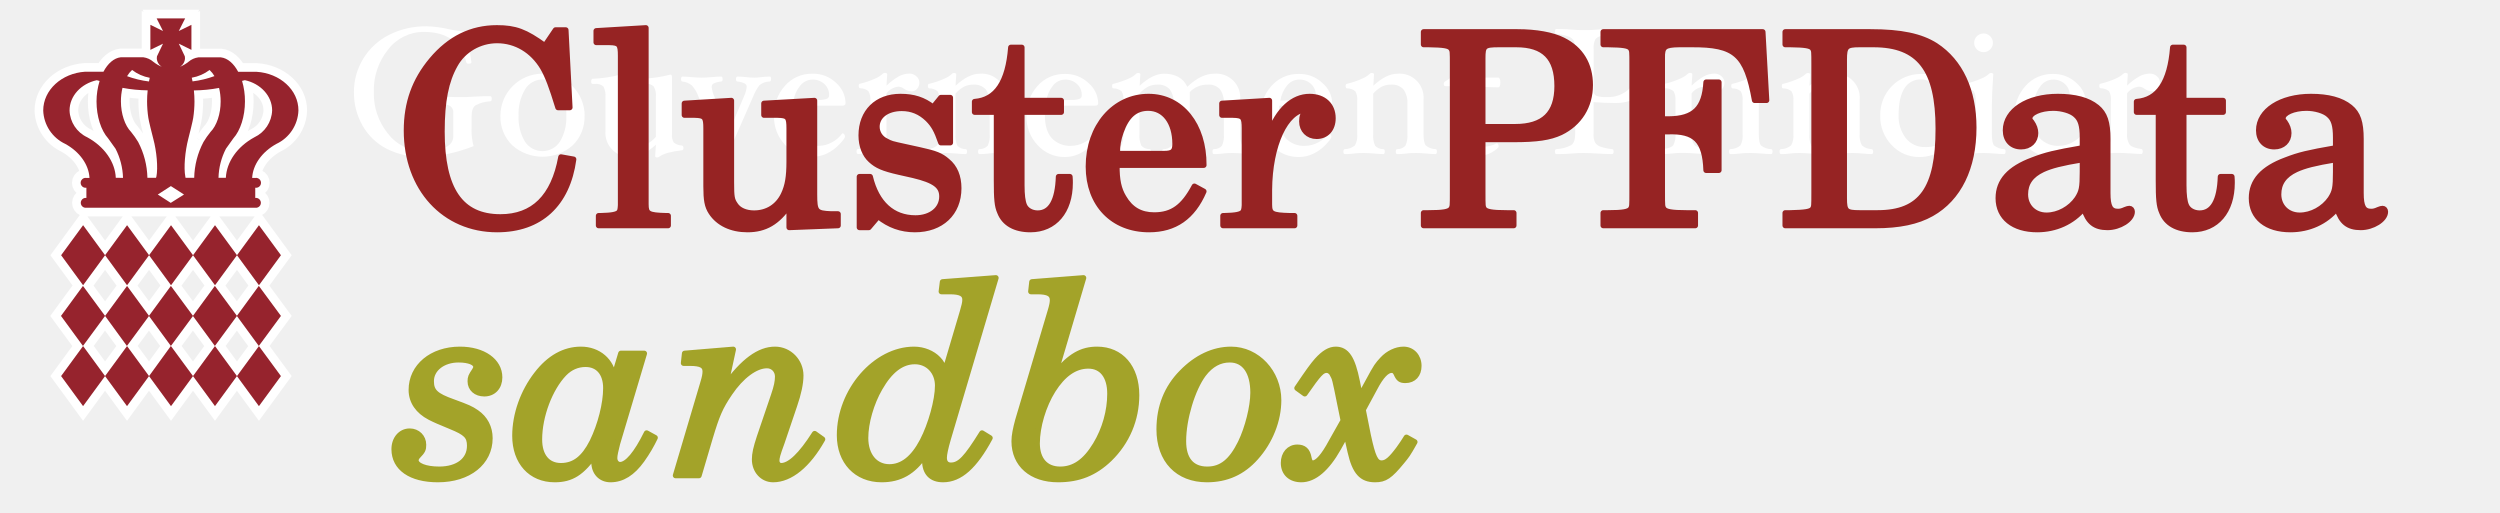
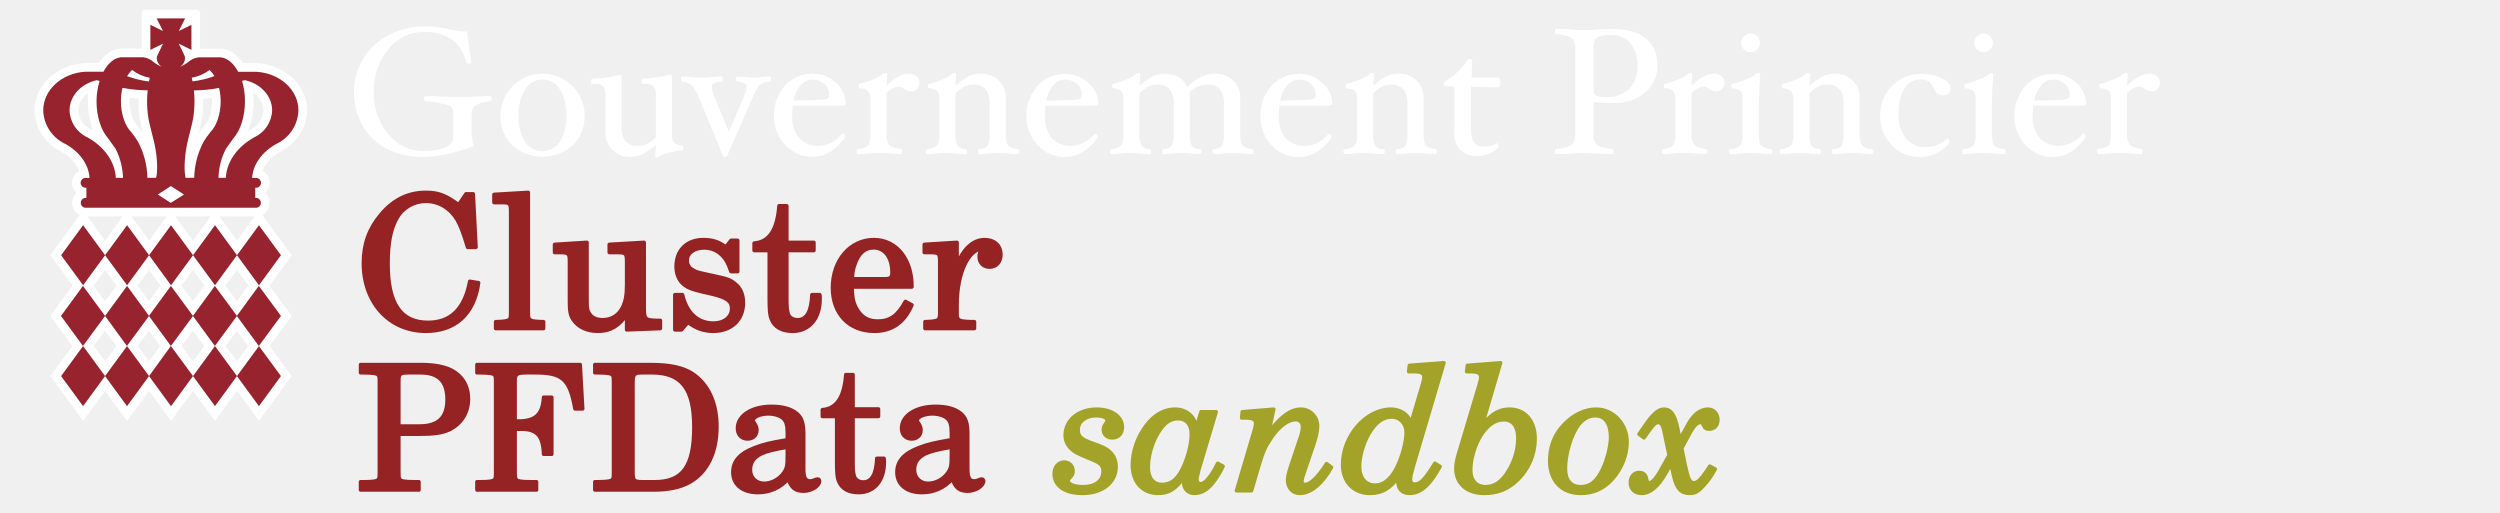
<svg xmlns="http://www.w3.org/2000/svg" width="200" height="41" enable-background="new 0 0 259.9 40" version="1.1" viewBox="0 0 200 41">
  <path class="c" d="m8.406 20.418-1.758 2.401-1.758-2.401 1.758-2.403zm3.518 0-1.76 2.403-1.758-2.406 1.76-2.401zm3.518 0-1.76 2.403-1.758-2.403 1.758-2.401zm3.516 0-1.758 2.401-1.758-2.401 1.758-2.403zm3.518 0-1.76 2.403-1.758-2.403 1.758-2.401zm-14.071 4.856-1.768 2.403-1.758-2.403 1.758-2.401zm3.518 0-1.77 2.403-1.748-2.403 1.76-2.401zm3.518 0-1.77 2.403-1.758-2.403 1.758-2.401zm3.516 0-1.768 2.403-1.758-2.403 1.758-2.401zm3.518 0-1.77 2.403-1.758-2.403 1.758-2.403zm-14.071 4.812-1.758 2.403-1.758-2.403 1.758-2.403zm3.518 0-1.76 2.406-1.758-2.406 1.76-2.401zm3.518 0-1.76 2.406-1.758-2.403 1.748-2.411zm3.516 0-1.758 2.403-1.758-2.403 1.758-2.403zm3.518 0-1.76 2.406-1.758-2.403 1.758-2.401zm-1.956-24.342h-1.464c-0.349-0.658-0.838-1.093-1.382-1.155h-1.807a1.516 1.516 0 0 0-0.786 0.354 2.742 2.742 0 0 1-0.687 0.403 0.826 0.826 0 0 0 0.408-0.692 0.762 0.762 0 0 0-0.015-0.151l-0.48-1.009 1.009 0.495v-2.003l-1.011 0.495 0.509-1.009h-2.28l0.509 1.009-1.011-0.495v2.003l1.011-0.495-0.482 1.009a0.762 0.762 0 0 0-0.015 0.151 0.826 0.826 0 0 0 0.408 0.692 2.742 2.742 0 0 1-0.687-0.403 1.508 1.508 0 0 0-0.796-0.361h-1.81c-0.544 0.062-1.034 0.495-1.382 1.155h-1.464c-1.872 0.119-3.355 1.459-3.355 3.103a3.066 3.066 0 0 0 1.765 2.673c1.15 0.63 1.882 1.659 1.936 2.72h-0.247a0.398 0.398 0 1 0 0 0.786v0.813a0.398 0.398 0 1 0 0 0.789h13.508a0.398 0.398 0 1 0 0-0.789v-0.813a0.398 0.398 0 1 0 0-0.786h-0.247c0.054-1.056 0.786-2.084 1.936-2.72a3.066 3.066 0 0 0 1.765-2.673c0.012-1.644-1.479-2.984-3.355-3.096zm-3.758-0.151a2.166 2.166 0 0 1 0.396 0.495 7.781 7.781 0 0 1-1.753 0.423c-0.017-0.099-0.042-0.198-0.062-0.294a3.288 3.288 0 0 0 1.429-0.623zm-6.199 0a3.288 3.288 0 0 0 1.419 0.631c-0.02 0.096-0.042 0.195-0.062 0.294a7.816 7.816 0 0 1-1.753-0.423 2.225 2.225 0 0 1 0.405-0.502zm-1.298 8.632c-0.052-1.261-0.912-2.495-2.28-3.241a2.455 2.455 0 0 1-1.419-2.144c0-1.169 0.927-2.151 2.178-2.423 0.077 0.017 0.153 0.037 0.227 0.059a5.59 5.59 0 0 0-0.247 1.637c0 1.197 0.359 2.319 0.937 2.967l0.586 0.821a5.417 5.417 0 0 1 0.596 2.327zm3.237-0.082-0.015 0.079h-0.692a6.456 6.456 0 0 0-0.742-2.866 6.755 6.755 0 0 0-0.564-0.801c-0.495-0.507-0.813-1.446-0.813-2.445a4.567 4.567 0 0 1 0.124-1.083 11.374 11.374 0 0 0 2.015 0.2 8.407 8.407 0 0 0-0.047 0.88 8.968 8.968 0 0 0 0.101 1.32s0.017 0.203 0.398 1.686c0.265 0.987 0.391 2.297 0.245 3.029zm1.16 2.087-1.036-0.668 1.046-0.675 1.051 0.675zm2.618-4.871a6.429 6.429 0 0 0-0.742 2.866h-0.692l-0.015-0.079c-0.146-0.742-0.02-2.052 0.23-3.026 0.381-1.484 0.398-1.686 0.398-1.686a8.968 8.968 0 0 0 0.101-1.32 8.407 8.407 0 0 0-0.047-0.88 11.374 11.374 0 0 0 2.015-0.2 4.564 4.564 0 0 1 0.126 1.083c0 0.989-0.312 1.938-0.816 2.445a6.755 6.755 0 0 0-0.559 0.799zm4.072-0.376c-1.37 0.742-2.225 1.978-2.282 3.241h-0.588a5.348 5.348 0 0 1 0.596-2.327l0.586-0.821c0.576-0.645 0.935-1.768 0.935-2.967a5.687 5.687 0 0 0-0.232-1.637c0.074-0.022 0.148-0.042 0.225-0.059 1.251 0.272 2.181 1.254 2.181 2.423a2.473 2.473 0 0 1-1.419 2.146z" fill="#fff" stroke="#fff" stroke-width="1.385" />
  <path class="c" d="m8.406 20.418-1.758 2.401-1.758-2.401 1.758-2.403zm3.518 0-1.76 2.403-1.758-2.406 1.76-2.401zm3.518 0-1.76 2.403-1.758-2.403 1.758-2.401zm3.516 0-1.758 2.401-1.758-2.401 1.758-2.403zm3.518 0-1.76 2.403-1.758-2.403 1.758-2.401zm-14.071 4.856-1.768 2.403-1.758-2.403 1.758-2.401zm3.518 0-1.77 2.403-1.748-2.403 1.76-2.401zm3.518 0-1.77 2.403-1.758-2.403 1.758-2.401zm3.516 0-1.768 2.403-1.758-2.403 1.758-2.401zm3.518 0-1.77 2.403-1.758-2.403 1.758-2.403zm-14.071 4.812-1.758 2.403-1.758-2.403 1.758-2.403zm3.518 0-1.76 2.406-1.758-2.406 1.76-2.401zm3.518 0-1.76 2.406-1.758-2.403 1.748-2.411zm3.516 0-1.758 2.403-1.758-2.403 1.758-2.403zm3.518 0-1.76 2.406-1.758-2.403 1.758-2.401zm-1.956-24.342h-1.464c-0.349-0.658-0.838-1.093-1.382-1.155h-1.807a1.516 1.516 0 0 0-0.786 0.354 2.742 2.742 0 0 1-0.687 0.403 0.826 0.826 0 0 0 0.408-0.692 0.762 0.762 0 0 0-0.015-0.151l-0.48-1.009 1.009 0.495v-2.003l-1.011 0.495 0.509-1.009h-2.28l0.509 1.009-1.011-0.495v2.003l1.011-0.495-0.482 1.009a0.762 0.762 0 0 0-0.015 0.151 0.826 0.826 0 0 0 0.408 0.692 2.742 2.742 0 0 1-0.687-0.403 1.508 1.508 0 0 0-0.796-0.361h-1.81c-0.544 0.062-1.034 0.495-1.382 1.155h-1.464c-1.872 0.119-3.355 1.459-3.355 3.103a3.066 3.066 0 0 0 1.765 2.673c1.15 0.63 1.882 1.659 1.936 2.72h-0.247a0.398 0.398 0 1 0 0 0.786v0.813a0.398 0.398 0 1 0 0 0.789h13.508a0.398 0.398 0 1 0 0-0.789v-0.813a0.398 0.398 0 1 0 0-0.786h-0.247c0.054-1.056 0.786-2.084 1.936-2.72a3.066 3.066 0 0 0 1.765-2.673c0.012-1.644-1.479-2.984-3.355-3.096zm-3.758-0.151a2.166 2.166 0 0 1 0.396 0.495 7.781 7.781 0 0 1-1.753 0.423c-0.017-0.099-0.042-0.198-0.062-0.294a3.288 3.288 0 0 0 1.429-0.623zm-6.199 0a3.288 3.288 0 0 0 1.419 0.631c-0.02 0.096-0.042 0.195-0.062 0.294a7.816 7.816 0 0 1-1.753-0.423 2.225 2.225 0 0 1 0.405-0.502zm-1.298 8.632c-0.052-1.261-0.912-2.495-2.28-3.241a2.455 2.455 0 0 1-1.419-2.144c0-1.169 0.927-2.151 2.178-2.423 0.077 0.017 0.153 0.037 0.227 0.059a5.59 5.59 0 0 0-0.247 1.637c0 1.197 0.359 2.319 0.937 2.967l0.586 0.821a5.417 5.417 0 0 1 0.596 2.327zm3.237-0.082-0.015 0.079h-0.692a6.456 6.456 0 0 0-0.742-2.866 6.755 6.755 0 0 0-0.564-0.801c-0.495-0.507-0.813-1.446-0.813-2.445a4.567 4.567 0 0 1 0.124-1.083 11.374 11.374 0 0 0 2.015 0.2 8.407 8.407 0 0 0-0.047 0.88 8.968 8.968 0 0 0 0.101 1.32s0.017 0.203 0.398 1.686c0.265 0.987 0.391 2.297 0.245 3.029zm1.16 2.087-1.036-0.668 1.046-0.675 1.051 0.675zm2.618-4.871a6.429 6.429 0 0 0-0.742 2.866h-0.692l-0.015-0.079c-0.146-0.742-0.02-2.052 0.23-3.026 0.381-1.484 0.398-1.686 0.398-1.686a8.968 8.968 0 0 0 0.101-1.32 8.407 8.407 0 0 0-0.047-0.88 11.374 11.374 0 0 0 2.015-0.2 4.564 4.564 0 0 1 0.126 1.083c0 0.989-0.312 1.938-0.816 2.445a6.755 6.755 0 0 0-0.559 0.799zm4.072-0.376c-1.37 0.742-2.225 1.978-2.282 3.241h-0.588a5.348 5.348 0 0 1 0.596-2.327l0.586-0.821c0.576-0.645 0.935-1.768 0.935-2.967a5.687 5.687 0 0 0-0.232-1.637c0.074-0.022 0.148-0.042 0.225-0.059 1.251 0.272 2.181 1.254 2.181 2.423a2.473 2.473 0 0 1-1.419 2.146z" fill="#96232d" stroke-width=".247" />
  <g transform="matrix(.60611 0 0 .60611 -42.439 32.745)">
    <g transform="matrix(.44483 0 0 .44483 -124.02 -88.45)" fill="#fff">
      <path d="m582.12 106.73c0 0.44-0.14 0.68-0.43 0.72a10.3 10.3 0 0 0-4.39 1.2c-0.78 0.55-1.16 1.65-1.16 3.31v3.14a18.3 18.3 0 0 0 0.59 5.66 49.92 49.92 0 0 1-7.7 2.31 35.46 35.46 0 0 1-7.3 0.89 23 23 0 0 1-10.74-2.4 17.44 17.44 0 0 1-7.19-6.87 19.61 19.61 0 0 1-2.57-9.94 18.73 18.73 0 0 1 2.79-10 19 19 0 0 1 7.7-7.05 24 24 0 0 1 11.13-2.51 33.38 33.38 0 0 1 6.5 0.85 29.26 29.26 0 0 0 5.5 0.75c0.23 2.49 0.65 5.51 1.24 9.07 0 0.29-0.29 0.43-0.86 0.43-0.38 0-0.6-0.14-0.67-0.43q-2.37-9-12.56-9a13.21 13.21 0 0 0-10.59 5.17 19.18 19.18 0 0 0-4.28 12.67 18.77 18.77 0 0 0 4.23 12.39 13 13 0 0 0 10.35 5.11q9 0 9-4.43v-7.06a2.16 2.16 0 0 0-1.43-2.1 29 29 0 0 0-6.81-1.16c-0.28 0-0.43-0.26-0.43-0.79s0.15-0.73 0.43-0.73c1.2 0 3 0 5.31 0.13s3.92 0.14 5 0.14 2.49 0 4.26-0.14 3.44-0.13 4.64-0.13c0.32 0.07 0.44 0.3 0.44 0.8z" />
      <path d="m609.66 111.74a11.75 11.75 0 0 1-3.48 8.74 13.56 13.56 0 0 1-18 0 11.75 11.75 0 0 1-3.49-8.73 12.5 12.5 0 1 1 25 0zm-5.42 0a14.16 14.16 0 0 0-1.89-7.8 6 6 0 0 0-10.36 0 14.1 14.1 0 0 0-1.91 7.79 13.77 13.77 0 0 0 1.88 7.67 6.19 6.19 0 0 0 10.4 0 13.71 13.71 0 0 0 1.88-7.71z" />
      <path d="m639 121.36c0 0.38-0.14 0.59-0.43 0.62-3.25 0.36-5.48 1-6.67 1.85a1.29 1.29 0 0 1-0.75 0.29c-0.36 0-0.54-0.14-0.54-0.43l0.21-3.36c-2.64 2.38-5 3.58-7.18 3.58a7.13 7.13 0 0 1-7.78-7.7v-10a5.6 5.6 0 0 0-0.61-3.15 3.08 3.08 0 0 0-2.45-0.77h-0.77c-0.27 0-0.41-0.23-0.41-0.69s0.15-0.84 0.43-0.84a36.76 36.76 0 0 0 8.13-1.2c0.32 0 0.48 0.23 0.48 0.67v14.67a6.76 6.76 0 0 0 1.16 4.39 4.46 4.46 0 0 0 3.62 1.37 6.34 6.34 0 0 0 2.8-0.58 8.92 8.92 0 0 0 2.58-2.09v-11.8a5.38 5.38 0 0 0-0.63-3.14 3.08 3.08 0 0 0-2.5-0.79h-0.76c-0.26 0-0.4-0.23-0.4-0.69s0.15-0.84 0.43-0.84a37 37 0 0 0 8.15-1.2c0.33 0 0.49 0.23 0.49 0.67v17a4.08 4.08 0 0 0 0.52 2.47 4 4 0 0 0 2.45 0.89c0.28 0.09 0.43 0.33 0.43 0.8z" />
      <path d="m665 100.84c0 0.46-0.14 0.7-0.43 0.74a4.87 4.87 0 0 0-3 1.07 13.94 13.94 0 0 0-1.91 3.44l-7.66 17.44a0.71 0.71 0 0 1-1.31 0l-7.22-17.44a9.27 9.27 0 0 0-2-3.37 5.13 5.13 0 0 0-2.76-1.14c-0.29 0-0.43-0.28-0.43-0.72s0.14-0.75 0.42-0.75c0.71 0 1.59 0.06 2.65 0.16s2.13 0.16 3 0.16 1.88-0.05 3.1-0.16 2-0.16 2.74-0.16c0.29 0 0.43 0.25 0.43 0.75s-0.14 0.68-0.43 0.72a6.42 6.42 0 0 0-2.22 0.57 1.15 1.15 0 0 0-0.6 1 9.52 9.52 0 0 0 0.78 2.86l4.34 10.5 4.45-10.47a8.82 8.82 0 0 0 0.84-2.89 1.14 1.14 0 0 0-0.62-1 6.33 6.33 0 0 0-2.15-0.57c-0.29 0-0.43-0.28-0.43-0.72s0.14-0.75 0.43-0.75a24.86 24.86 0 0 1 2.55 0.16 20.89 20.89 0 0 0 2.47 0.16c0.37 0 1 0 1.82-0.13a26.24 26.24 0 0 1 2.81-0.19c0.22 0 0.34 0.24 0.34 0.73z" />
      <path d="m687.1 108c0 0.5-0.33 0.75-1 0.75h-14.66a26.29 26.29 0 0 0-0.17 3 9.61 9.61 0 0 0 2.06 6.6 7.38 7.38 0 0 0 5.83 2.31 8.22 8.22 0 0 0 3.83-1 9 9 0 0 0 3.11-2.66l0.14-0.06a0.62 0.62 0 0 1 0.47 0.3 1.08 1.08 0 0 1 0.22 0.69c0 0.38-0.57 1.15-1.71 2.33a12.47 12.47 0 0 1-3.73 2.71 9.91 9.91 0 0 1-4.21 0.94 10.68 10.68 0 0 1-8.12-3.53 12.14 12.14 0 0 1-3.3-8.64 12.83 12.83 0 0 1 3.23-8.86 10.51 10.51 0 0 1 8.19-3.62 9.71 9.71 0 0 1 7 2.71 8.17 8.17 0 0 1 2.82 6.03zm-4.88-2.34a4.39 4.39 0 0 0-1.38-3.32 5 5 0 0 0-3.56-1.33 4.64 4.64 0 0 0-3.58 1.73 9.33 9.33 0 0 0-2.05 4.52l7.45-0.22a7 7 0 0 0 2.41-0.32 1.06 1.06 0 0 0 0.71-1.11z" />
      <path d="m709 101.92a2.65 2.65 0 0 1-0.66 1.82 2.05 2.05 0 0 1-1.6 0.75 4.14 4.14 0 0 1-2.33-0.78 2.93 2.93 0 0 0-1.58-0.61 5.07 5.07 0 0 0-3.59 2v12a5 5 0 0 0 0.8 3.24c0.54 0.62 1.68 1 3.44 1.27q0.42 0 0.42 0.72t-0.42 0.75c-0.74 0-1.77-0.06-3.11-0.16s-2.66-0.16-3.53-0.16-2 0-3.23 0.16-2.09 0.16-2.82 0.16c-0.28 0-0.43-0.25-0.43-0.75s0.15-0.69 0.43-0.72c1.56-0.2 2.55-0.56 3-1.09s0.66-1.67 0.66-3.41v-9.86a4.72 4.72 0 0 0-0.55-2.79 3.77 3.77 0 0 0-2.46-0.88c-0.28 0-0.43-0.24-0.43-0.71s0.15-0.65 0.43-0.65a24.1 24.1 0 0 0 4.38-1.49 7.86 7.86 0 0 0 2.26-1.4 0.92 0.92 0 0 1 0.64-0.32c0.49 0 0.74 0.15 0.74 0.43l-0.21 3.36a18.53 18.53 0 0 1 3.68-2.77 6.57 6.57 0 0 1 3.07-0.8 3 3 0 0 1 2.12 0.8 2.44 2.44 0 0 1 0.88 1.89z" />
      <path d="m738.63 122.36c0 0.5-0.14 0.75-0.43 0.75-0.71 0-1.59-0.06-2.63-0.16s-2.14-0.16-3-0.16-1.91 0-3.07 0.16-1.94 0.16-2.65 0.16c-0.29 0-0.43-0.25-0.43-0.75s0.15-0.69 0.43-0.72a3.31 3.31 0 0 0 2.43-1 6.78 6.78 0 0 0 0.58-3.47v-8.91a6.69 6.69 0 0 0-1.18-4.37 4.53 4.53 0 0 0-3.65-1.39 6 6 0 0 0-2.75 0.59 9.09 9.09 0 0 0-2.56 2.08v12a6.92 6.92 0 0 0 0.57 3.47 3.33 3.33 0 0 0 2.43 1c0.29 0 0.43 0.27 0.43 0.72s-0.14 0.75-0.43 0.75c-0.73 0-1.62-0.06-2.68-0.16s-2.18-0.16-3.06-0.16-1.86 0-3 0.16-2 0.16-2.68 0.16c-0.29 0-0.43-0.25-0.43-0.75s0.14-0.69 0.43-0.72a4.75 4.75 0 0 0 3-1.11 5.84 5.84 0 0 0 0.67-3.39v-9.86a4.87 4.87 0 0 0-0.55-2.8 3.83 3.83 0 0 0-2.46-0.87c-0.28 0-0.43-0.24-0.43-0.71s0.15-0.65 0.43-0.65a24.68 24.68 0 0 0 4.43-1.51 7.33 7.33 0 0 0 2.22-1.38 0.79 0.79 0 0 1 0.59-0.32c0.5 0 0.75 0.15 0.75 0.43l-0.21 3.36q3.85-3.57 7.17-3.57a7.14 7.14 0 0 1 7.74 7.68v10.19c0 1.74 0.22 2.88 0.66 3.41s1.41 0.9 2.93 1.1c0.25 0.03 0.39 0.27 0.39 0.72z" />
      <path d="m762.07 108c0 0.5-0.32 0.75-1 0.75h-14.66a26.33 26.33 0 0 0-0.16 3q0 4.29 2 6.6a7.39 7.39 0 0 0 5.83 2.31 8.22 8.22 0 0 0 3.83-1 9.18 9.18 0 0 0 3.12-2.59l0.13-0.06a0.62 0.62 0 0 1 0.47 0.3 1.08 1.08 0 0 1 0.23 0.69c0 0.38-0.58 1.15-1.72 2.33a12.47 12.47 0 0 1-3.73 2.71 9.91 9.91 0 0 1-4.21 0.94 10.68 10.68 0 0 1-8.12-3.53 12.14 12.14 0 0 1-3.3-8.64 12.83 12.83 0 0 1 3.23-8.86 10.5 10.5 0 0 1 8.19-3.62 9.71 9.71 0 0 1 7 2.71 8.17 8.17 0 0 1 2.87 5.96zm-4.88-2.34a4.36 4.36 0 0 0-1.39-3.32 4.93 4.93 0 0 0-3.55-1.33 4.62 4.62 0 0 0-3.58 1.73 9.33 9.33 0 0 0-2 4.52l7.46-0.22a6.85 6.85 0 0 0 2.39-0.32 1.06 1.06 0 0 0 0.67-1.11z" />
      <path d="m808.1 122.36q0 0.75-0.42 0.75c-0.72 0-1.59-0.06-2.63-0.16s-2.16-0.16-3-0.16-1.88 0-3 0.16-1.91 0.16-2.64 0.16c-0.29 0-0.43-0.25-0.43-0.75s0.14-0.69 0.43-0.72a3.2 3.2 0 0 0 2.38-1 7 7 0 0 0 0.56-3.47v-8.91a6.79 6.79 0 0 0-1.15-4.39 4.42 4.42 0 0 0-3.61-1.37 7.09 7.09 0 0 0-5.34 2.19v12.48a6.78 6.78 0 0 0 0.58 3.47 3.34 3.34 0 0 0 2.41 1c0.29 0 0.43 0.27 0.43 0.72s-0.15 0.75-0.43 0.75a24.47 24.47 0 0 1-2.5-0.16 27.19 27.19 0 0 0-2.85-0.16 28.35 28.35 0 0 0-2.93 0.16 24.65 24.65 0 0 1-2.5 0.16c-0.29 0-0.43-0.25-0.43-0.75s0.14-0.69 0.43-0.72a3.29 3.29 0 0 0 2.43-1 6.78 6.78 0 0 0 0.58-3.47v-8.91a6.64 6.64 0 0 0-1.18-4.37 4.54 4.54 0 0 0-3.66-1.39 6 6 0 0 0-2.75 0.59 9 9 0 0 0-2.57 2.08v12a6.78 6.78 0 0 0 0.58 3.47 3.29 3.29 0 0 0 2.43 1c0.29 0 0.43 0.27 0.43 0.72s-0.14 0.75-0.43 0.75c-0.73 0-1.62-0.06-2.67-0.16s-2.18-0.16-3.06-0.16-1.9 0-3 0.16-1.89 0.16-2.62 0.16c-0.29 0-0.43-0.25-0.43-0.75s0.14-0.69 0.43-0.72a4.67 4.67 0 0 0 2.93-1.09c0.44-0.54 0.66-1.67 0.66-3.41v-9.86a4.78 4.78 0 0 0-0.55-2.8 3.73 3.73 0 0 0-2.4-0.87c-0.29 0-0.43-0.24-0.43-0.71s0.14-0.65 0.43-0.65a24.69 24.69 0 0 0 4.41-1.51 7.47 7.47 0 0 0 2.22-1.38 0.75 0.75 0 0 1 0.58-0.32c0.5 0 0.75 0.15 0.75 0.43l-0.21 3.36c2.58-2.38 5-3.57 7.21-3.57q5.12 0 6.94 3.89 4.07-3.89 7.94-3.89a7.12 7.12 0 0 1 7.75 7.68v10.19c0 1.74 0.22 2.88 0.66 3.41a4.64 4.64 0 0 0 2.94 1.1q0.3 0.05 0.3 0.72z" />
      <path d="m831.51 108q0 0.75-1 0.75h-14.7a28.86 28.86 0 0 0-0.16 3 9.66 9.66 0 0 0 2 6.6 7.41 7.41 0 0 0 5.84 2.31 8.25 8.25 0 0 0 3.83-1 9 9 0 0 0 3.11-2.59l0.14-0.06a0.6 0.6 0 0 1 0.46 0.3 1 1 0 0 1 0.23 0.69c0 0.38-0.57 1.15-1.71 2.33a12.47 12.47 0 0 1-3.73 2.71 9.91 9.91 0 0 1-4.21 0.94 10.67 10.67 0 0 1-8.12-3.53 12.14 12.14 0 0 1-3.3-8.64 12.83 12.83 0 0 1 3.23-8.86 10.5 10.5 0 0 1 8.19-3.62 9.67 9.67 0 0 1 7 2.71 8.13 8.13 0 0 1 2.9 5.96zm-4.88-2.34a4.36 4.36 0 0 0-1.38-3.32 4.93 4.93 0 0 0-3.55-1.34 4.62 4.62 0 0 0-3.58 1.73 9.33 9.33 0 0 0-2 4.52l7.45-0.22a6.88 6.88 0 0 0 2.4-0.32 1 1 0 0 0 0.66-1.1z" />
      <path d="m862.56 122.36q0 0.75-0.42 0.75c-0.72 0-1.6-0.06-2.63-0.16s-2.15-0.16-3-0.16-1.91 0-3.07 0.16-1.93 0.16-2.64 0.16c-0.29 0-0.43-0.25-0.43-0.75s0.14-0.69 0.43-0.72a3.29 3.29 0 0 0 2.42-1 6.78 6.78 0 0 0 0.58-3.47v-8.91a6.64 6.64 0 0 0-1.18-4.37 4.52 4.52 0 0 0-3.65-1.39 6 6 0 0 0-2.75 0.59 9.23 9.23 0 0 0-2.56 2.08v12a6.89 6.89 0 0 0 0.58 3.47 3.29 3.29 0 0 0 2.43 1c0.28 0 0.43 0.27 0.43 0.72s-0.15 0.75-0.43 0.75c-0.74 0-1.63-0.06-2.69-0.16s-2.18-0.16-3.05-0.16-1.86 0-3 0.16-1.94 0.16-2.68 0.16c-0.28 0-0.43-0.25-0.43-0.75s0.15-0.69 0.43-0.72a4.75 4.75 0 0 0 3-1.11 5.84 5.84 0 0 0 0.67-3.39v-9.86a4.78 4.78 0 0 0-0.55-2.8 3.8 3.8 0 0 0-2.45-0.87c-0.29 0-0.43-0.24-0.43-0.71s0.14-0.65 0.43-0.65a24.55 24.55 0 0 0 4.42-1.51 7.56 7.56 0 0 0 2.23-1.38 0.77 0.77 0 0 1 0.59-0.32c0.5 0 0.75 0.15 0.75 0.43l-0.22 3.36q3.86-3.57 7.18-3.57a7.12 7.12 0 0 1 7.73 7.68v10.19c0 1.74 0.22 2.88 0.66 3.41a4.64 4.64 0 0 0 2.94 1.1q0.36 0.05 0.36 0.72z" />
      <path d="m881.39 101.87c0 1-0.23 1.44-0.7 1.44l-8-0.21v12.8q0 5 3.59 5a8 8 0 0 0 4.05-1 0.49 0.49 0 0 1 0.39 0.28 1.07 1.07 0 0 1 0.17 0.6c0 0.44-0.66 1-2 1.8a8.85 8.85 0 0 1-4.48 1.13 6.48 6.48 0 0 1-4.87-1.85 6.67 6.67 0 0 1-1.82-4.9v-0.24l0.11-13c0-0.5-0.22-0.75-0.65-0.75h-2c-0.39 0-0.59-0.22-0.59-0.68a0.85 0.85 0 0 1 0.49-0.79 20.57 20.57 0 0 0 6.46-6.18 0.88 0.88 0 0 1 0.75-0.43q0.75 0 0.75 0.42l-0.21 5.1h7.88c0.45 0.02 0.68 0.5 0.68 1.46z" />
      <path d="m928 96.88a10.07 10.07 0 0 1-3.63 7.88 13.09 13.09 0 0 1-9 3.19c-2.14 0-4.25-0.08-6.32-0.26v9.44a5.24 5.24 0 0 0 0.47 2.61 3.14 3.14 0 0 0 1.63 1.19 15.14 15.14 0 0 0 3.42 0.71c0.29 0 0.43 0.27 0.43 0.72s-0.14 0.75-0.43 0.75c-1.2 0-2.62-0.06-4.26-0.16s-2.91-0.16-4-0.16-2.43 0-4 0.16-3.09 0.16-4.29 0.16c-0.28 0-0.43-0.25-0.43-0.75s0.15-0.69 0.43-0.72a10.27 10.27 0 0 0 4.41-1.2c0.78-0.55 1.17-1.66 1.17-3.31v-25.13a5.38 5.38 0 0 0-0.47-2.63 3.18 3.18 0 0 0-1.65-1.2 16.67 16.67 0 0 0-3.46-0.71c-0.28 0-0.43-0.24-0.43-0.73s0.15-0.73 0.43-0.73c1.2 0 2.63 0 4.29 0.16s2.93 0.16 4 0.16 2.42 0 4-0.16 3.06-0.16 4.26-0.16q6.58 0 10 2.77c2.28 1.85 3.43 4.56 3.43 8.11zm-5.93 0a9.86 9.86 0 0 0-2.1-6.69 7.08 7.08 0 0 0-5.59-2.4 12.26 12.26 0 0 0-3.23 0.32 2.67 2.67 0 0 0-1.61 1 5.89 5.89 0 0 0-0.47 2.86v12.28a1.59 1.59 0 0 0 0.72 1.54 8 8 0 0 0 3.14 0.39 8.93 8.93 0 0 0 6.76-2.49 9.49 9.49 0 0 0 2.37-6.81z" />
      <path d="m947.89 101.92a2.65 2.65 0 0 1-0.66 1.82 2.05 2.05 0 0 1-1.6 0.75 4.14 4.14 0 0 1-2.33-0.78 3 3 0 0 0-1.58-0.61 5.07 5.07 0 0 0-3.59 2v12a5 5 0 0 0 0.8 3.24c0.54 0.62 1.68 1 3.43 1.27 0.29 0 0.43 0.27 0.43 0.72s-0.14 0.75-0.43 0.75c-0.73 0-1.77-0.06-3.11-0.16s-2.65-0.16-3.52-0.16-2 0-3.23 0.16-2.09 0.16-2.82 0.16c-0.29 0-0.43-0.25-0.43-0.75s0.14-0.69 0.43-0.72c1.56-0.2 2.55-0.56 3-1.09a6 6 0 0 0 0.66-3.41v-9.86a4.81 4.81 0 0 0-0.55-2.79 3.77 3.77 0 0 0-2.46-0.88c-0.28 0-0.43-0.24-0.43-0.71s0.15-0.65 0.43-0.65a24.1 24.1 0 0 0 4.38-1.49 7.62 7.62 0 0 0 2.25-1.4 1 1 0 0 1 0.64-0.32c0.5 0 0.75 0.15 0.75 0.43l-0.21 3.36a18.25 18.25 0 0 1 3.68-2.77 6.54 6.54 0 0 1 3.07-0.8 3 3 0 0 1 2.12 0.8 2.44 2.44 0 0 1 0.88 1.89z" />
      <path d="m962.15 122.36c0 0.5-0.14 0.75-0.43 0.75-0.73 0-1.67-0.06-2.81-0.16s-2.36-0.16-3.23-0.16-2 0-3.21 0.16-2.05 0.16-2.79 0.16c-0.28 0-0.43-0.25-0.43-0.75s0.15-0.69 0.43-0.72a4.71 4.71 0 0 0 2.94-1.09 6 6 0 0 0 0.65-3.41v-9.86a4.88 4.88 0 0 0-0.54-2.8 3.74 3.74 0 0 0-2.41-0.87c-0.28 0-0.42-0.24-0.42-0.71s0.14-0.66 0.42-0.66a27.67 27.67 0 0 0 4.6-1.53 7.17 7.17 0 0 0 2.25-1.35 0.77 0.77 0 0 1 0.59-0.32c0.49 0 0.74 0.15 0.74 0.43q-0.42 6-0.42 9.28v8.38c0 1.74 0.21 2.88 0.65 3.42a4.8 4.8 0 0 0 3 1.09c0.27 0.03 0.42 0.27 0.42 0.72zm-3.75-32.25a2.69 2.69 0 0 1-0.82 1.94 2.79 2.79 0 0 1-4.76-1.94 2.79 2.79 0 1 1 5.58 0z" />
      <path d="m992 122.36c0 0.5-0.14 0.75-0.43 0.75-0.72 0-1.59-0.06-2.63-0.16s-2.15-0.16-3-0.16-1.92 0-3.08 0.16-1.93 0.16-2.64 0.16c-0.29 0-0.43-0.25-0.43-0.75s0.14-0.69 0.43-0.72a3.33 3.33 0 0 0 2.43-1 6.92 6.92 0 0 0 0.57-3.47v-8.91a6.64 6.64 0 0 0-1.18-4.37 4.49 4.49 0 0 0-3.64-1.39 6 6 0 0 0-2.75 0.59 9 9 0 0 0-2.56 2.08v12a6.92 6.92 0 0 0 0.57 3.47 3.33 3.33 0 0 0 2.43 1c0.29 0 0.43 0.27 0.43 0.72s-0.14 0.75-0.43 0.75c-0.73 0-1.63-0.06-2.68-0.16s-2.18-0.16-3.06-0.16-1.86 0-3 0.16-1.95 0.16-2.68 0.16c-0.29 0-0.43-0.25-0.43-0.75s0.14-0.69 0.43-0.72a4.75 4.75 0 0 0 3-1.11 5.84 5.84 0 0 0 0.67-3.39v-9.86a4.77 4.77 0 0 0-0.56-2.8 3.77 3.77 0 0 0-2.45-0.87c-0.29 0-0.43-0.24-0.43-0.71s0.14-0.65 0.43-0.65a24.28 24.28 0 0 0 4.42-1.51 7.42 7.42 0 0 0 2.23-1.38 0.79 0.79 0 0 1 0.59-0.32c0.5 0 0.75 0.15 0.75 0.43l-0.21 3.36c2.56-2.38 5-3.57 7.17-3.57a7.12 7.12 0 0 1 7.73 7.68v10.19a6 6 0 0 0 0.66 3.41 4.64 4.64 0 0 0 2.94 1.1c0.22 0.03 0.39 0.27 0.39 0.72z" />
      <path d="m1014.9 103.47a1.94 1.94 0 0 1-2.2 2.19 2.69 2.69 0 0 1-1.54-0.4 4.28 4.28 0 0 1-1.22-1.73 4.62 4.62 0 0 0-1.54-2.07 4.11 4.11 0 0 0-2.14-0.5 5.53 5.53 0 0 0-5 2.68q-1.69 2.69-1.7 7.84a10.6 10.6 0 0 0 2.15 6.92 7 7 0 0 0 5.74 2.62 8.45 8.45 0 0 0 6.46-2.53h0.13a0.62 0.62 0 0 1 0.47 0.3 1.14 1.14 0 0 1 0.23 0.68c0 0.36-0.52 1-1.57 1.84a11.16 11.16 0 0 1-3.43 2 11.76 11.76 0 0 1-4 0.67 11 11 0 0 1-8.21-3.51 12.16 12.16 0 0 1-3.42-8.87 12.05 12.05 0 0 1 12.06-12.27 13.7 13.7 0 0 1 6.13 1.24c1.73 0.76 2.6 1.75 2.6 2.9z" />
      <path d="m1031.3 122.36c0 0.5-0.14 0.75-0.43 0.75-0.73 0-1.67-0.06-2.81-0.16s-2.36-0.16-3.24-0.16-1.95 0-3.2 0.16-2 0.16-2.79 0.16c-0.28 0-0.43-0.25-0.43-0.75s0.15-0.69 0.43-0.72a4.71 4.71 0 0 0 2.94-1.09 6 6 0 0 0 0.65-3.41v-9.86a4.88 4.88 0 0 0-0.54-2.8 3.74 3.74 0 0 0-2.41-0.87c-0.28 0-0.42-0.24-0.42-0.71s0.14-0.66 0.42-0.66a27.67 27.67 0 0 0 4.6-1.53 7.17 7.17 0 0 0 2.25-1.35 0.77 0.77 0 0 1 0.59-0.32c0.49 0 0.74 0.15 0.74 0.43q-0.42 6-0.42 9.28v8.38c0 1.74 0.21 2.88 0.65 3.42a4.8 4.8 0 0 0 3 1.09c0.28 0.03 0.42 0.27 0.42 0.72zm-3.75-32.25a2.69 2.69 0 0 1-0.82 1.94 2.79 2.79 0 0 1-4.76-1.94 2.79 2.79 0 1 1 5.58 0z" />
      <path d="m1055.2 108q0 0.75-1 0.75h-14.69a26.29 26.29 0 0 0-0.17 3 9.61 9.61 0 0 0 2.06 6.6 7.38 7.38 0 0 0 5.83 2.31 8.22 8.22 0 0 0 3.83-1 9 9 0 0 0 3.11-2.59l0.14-0.06a0.62 0.62 0 0 1 0.47 0.3 1.08 1.08 0 0 1 0.22 0.69c0 0.38-0.57 1.15-1.71 2.33a12.34 12.34 0 0 1-3.73 2.71 9.91 9.91 0 0 1-4.21 0.94 10.67 10.67 0 0 1-8.12-3.53 12.14 12.14 0 0 1-3.3-8.64 12.83 12.83 0 0 1 3.23-8.86 10.53 10.53 0 0 1 8.19-3.62 9.71 9.71 0 0 1 7 2.71 8.15 8.15 0 0 1 2.85 5.96zm-4.87-2.34a4.36 4.36 0 0 0-1.39-3.32 4.93 4.93 0 0 0-3.55-1.33 4.64 4.64 0 0 0-3.58 1.73 9.33 9.33 0 0 0-2 4.52l7.46-0.22a6.85 6.85 0 0 0 2.39-0.32 1.06 1.06 0 0 0 0.67-1.11z" />
      <path d="m1077.1 101.92a2.65 2.65 0 0 1-0.66 1.82 2 2 0 0 1-1.59 0.75 4.15 4.15 0 0 1-2.34-0.78 3 3 0 0 0-1.58-0.61 5.07 5.07 0 0 0-3.59 2v12a5 5 0 0 0 0.8 3.24c0.54 0.62 1.68 1 3.43 1.27 0.29 0 0.43 0.27 0.43 0.72s-0.14 0.75-0.43 0.75c-0.73 0-1.76-0.06-3.11-0.16s-2.65-0.16-3.52-0.16-2 0-3.23 0.16-2.09 0.16-2.82 0.16c-0.29 0-0.43-0.25-0.43-0.75s0.14-0.69 0.43-0.72c1.56-0.2 2.55-0.56 3-1.09s0.66-1.67 0.66-3.41v-9.86a4.72 4.72 0 0 0-0.55-2.79 3.77 3.77 0 0 0-2.46-0.88c-0.28 0-0.43-0.24-0.43-0.71s0.15-0.65 0.43-0.65a24.1 24.1 0 0 0 4.38-1.49 7.62 7.62 0 0 0 2.25-1.4 1 1 0 0 1 0.65-0.32c0.49 0 0.74 0.15 0.74 0.43l-0.21 3.36a18.25 18.25 0 0 1 3.68-2.77 6.55 6.55 0 0 1 3.08-0.8 3 3 0 0 1 2.12 0.8 2.42 2.42 0 0 1 0.87 1.89z" />
    </g>
-     <text x="122.082" y="-24.262" fill="#000000" font-family="sans-serif" font-size="35.388px" letter-spacing="0px" stroke-width=".734" word-spacing="0px" style="font-feature-settings:normal;font-variant-caps:normal;font-variant-ligatures:normal;font-variant-numeric:normal;line-height:0.25" xml:space="preserve">
-       <tspan x="122.082" y="-24.262" fill="#962323" font-family="C059" letter-spacing=".415px" stroke="#962323" stroke-linecap="round" stroke-linejoin="round" stroke-width=".734">Cluster PFData</tspan>
-     </text>
-     <text x="122.082" y="8.735" fill="#000000" font-family="sans-serif" font-size="35.388px" letter-spacing="0px" stroke-width=".734" word-spacing="0px" style="font-feature-settings:normal;font-variant-caps:normal;font-variant-ligatures:normal;font-variant-numeric:normal;line-height:0.25" xml:space="preserve">
-       <tspan x="122.082" y="8.735" fill="#a3a329" font-family="C059" font-style="italic" letter-spacing=".415px" stroke="#a3a329" stroke-linecap="round" stroke-linejoin="round" stroke-width=".734">sandbox</tspan>
-     </text>
+     <g fill="#000000" font-family="sans-serif" letter-spacing="0px" word-spacing="0px">
+       <text x="116.906" y="-10.677" font-size="24.337px" stroke-width=".505" style="font-feature-settings:normal;font-variant-caps:normal;font-variant-ligatures:normal;font-variant-numeric:normal;line-height:0.25" xml:space="preserve">
+         <tspan x="116.906" y="-10.677" fill="#962323" font-family="C059" letter-spacing=".286px" stroke="#962323" stroke-linecap="round" stroke-linejoin="round" stroke-width=".505">Cluster</tspan>
+       </text>
+       <text x="209.176" y="10.749" font-size="22.927px" stroke-width=".475" style="font-feature-settings:normal;font-variant-caps:normal;font-variant-ligatures:normal;font-variant-numeric:normal;line-height:0.25" xml:space="preserve">
+         <tspan x="209.176" y="10.749" fill="#a3a329" font-family="C059" font-style="italic" letter-spacing=".269px" stroke="#a3a329" stroke-linecap="round" stroke-linejoin="round" stroke-width=".475">sandbox</tspan>
+       </text>
+       <text x="116.97" y="10.642" font-size="22.927px" stroke-width=".475" style="font-feature-settings:normal;font-variant-caps:normal;font-variant-ligatures:normal;font-variant-numeric:normal;line-height:0.25" xml:space="preserve">
+         <tspan x="116.97" y="10.642" fill="#962323" font-family="C059" letter-spacing=".269px" stroke="#962323" stroke-linecap="round" stroke-linejoin="round" stroke-width=".475">PFData</tspan>
+       </text>
+     </g>
  </g>
</svg>
